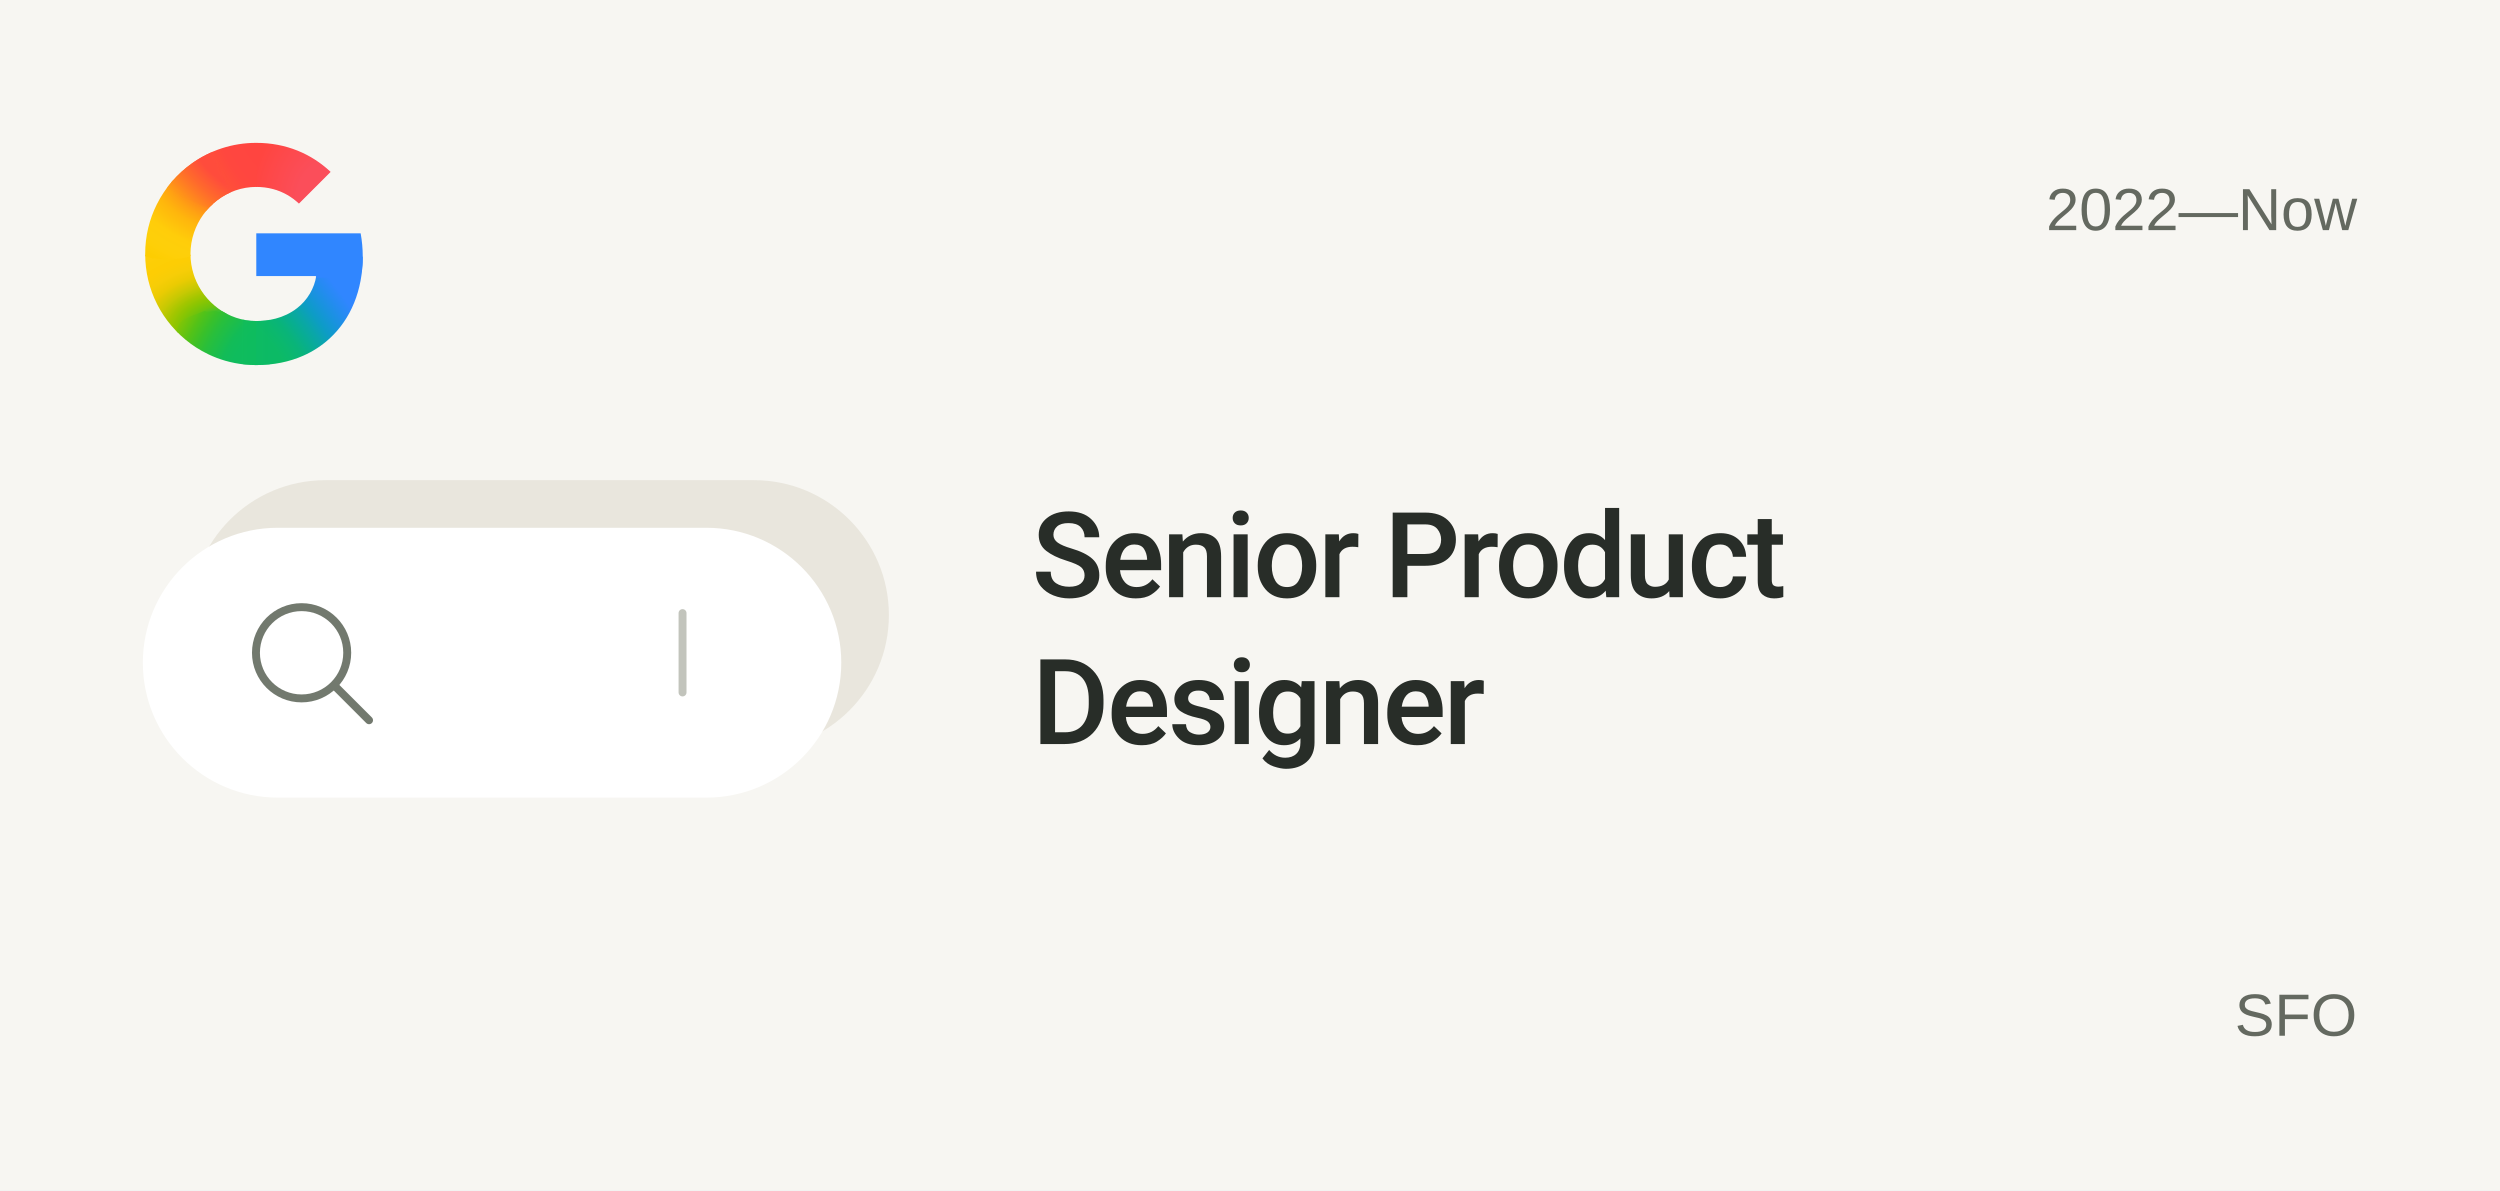
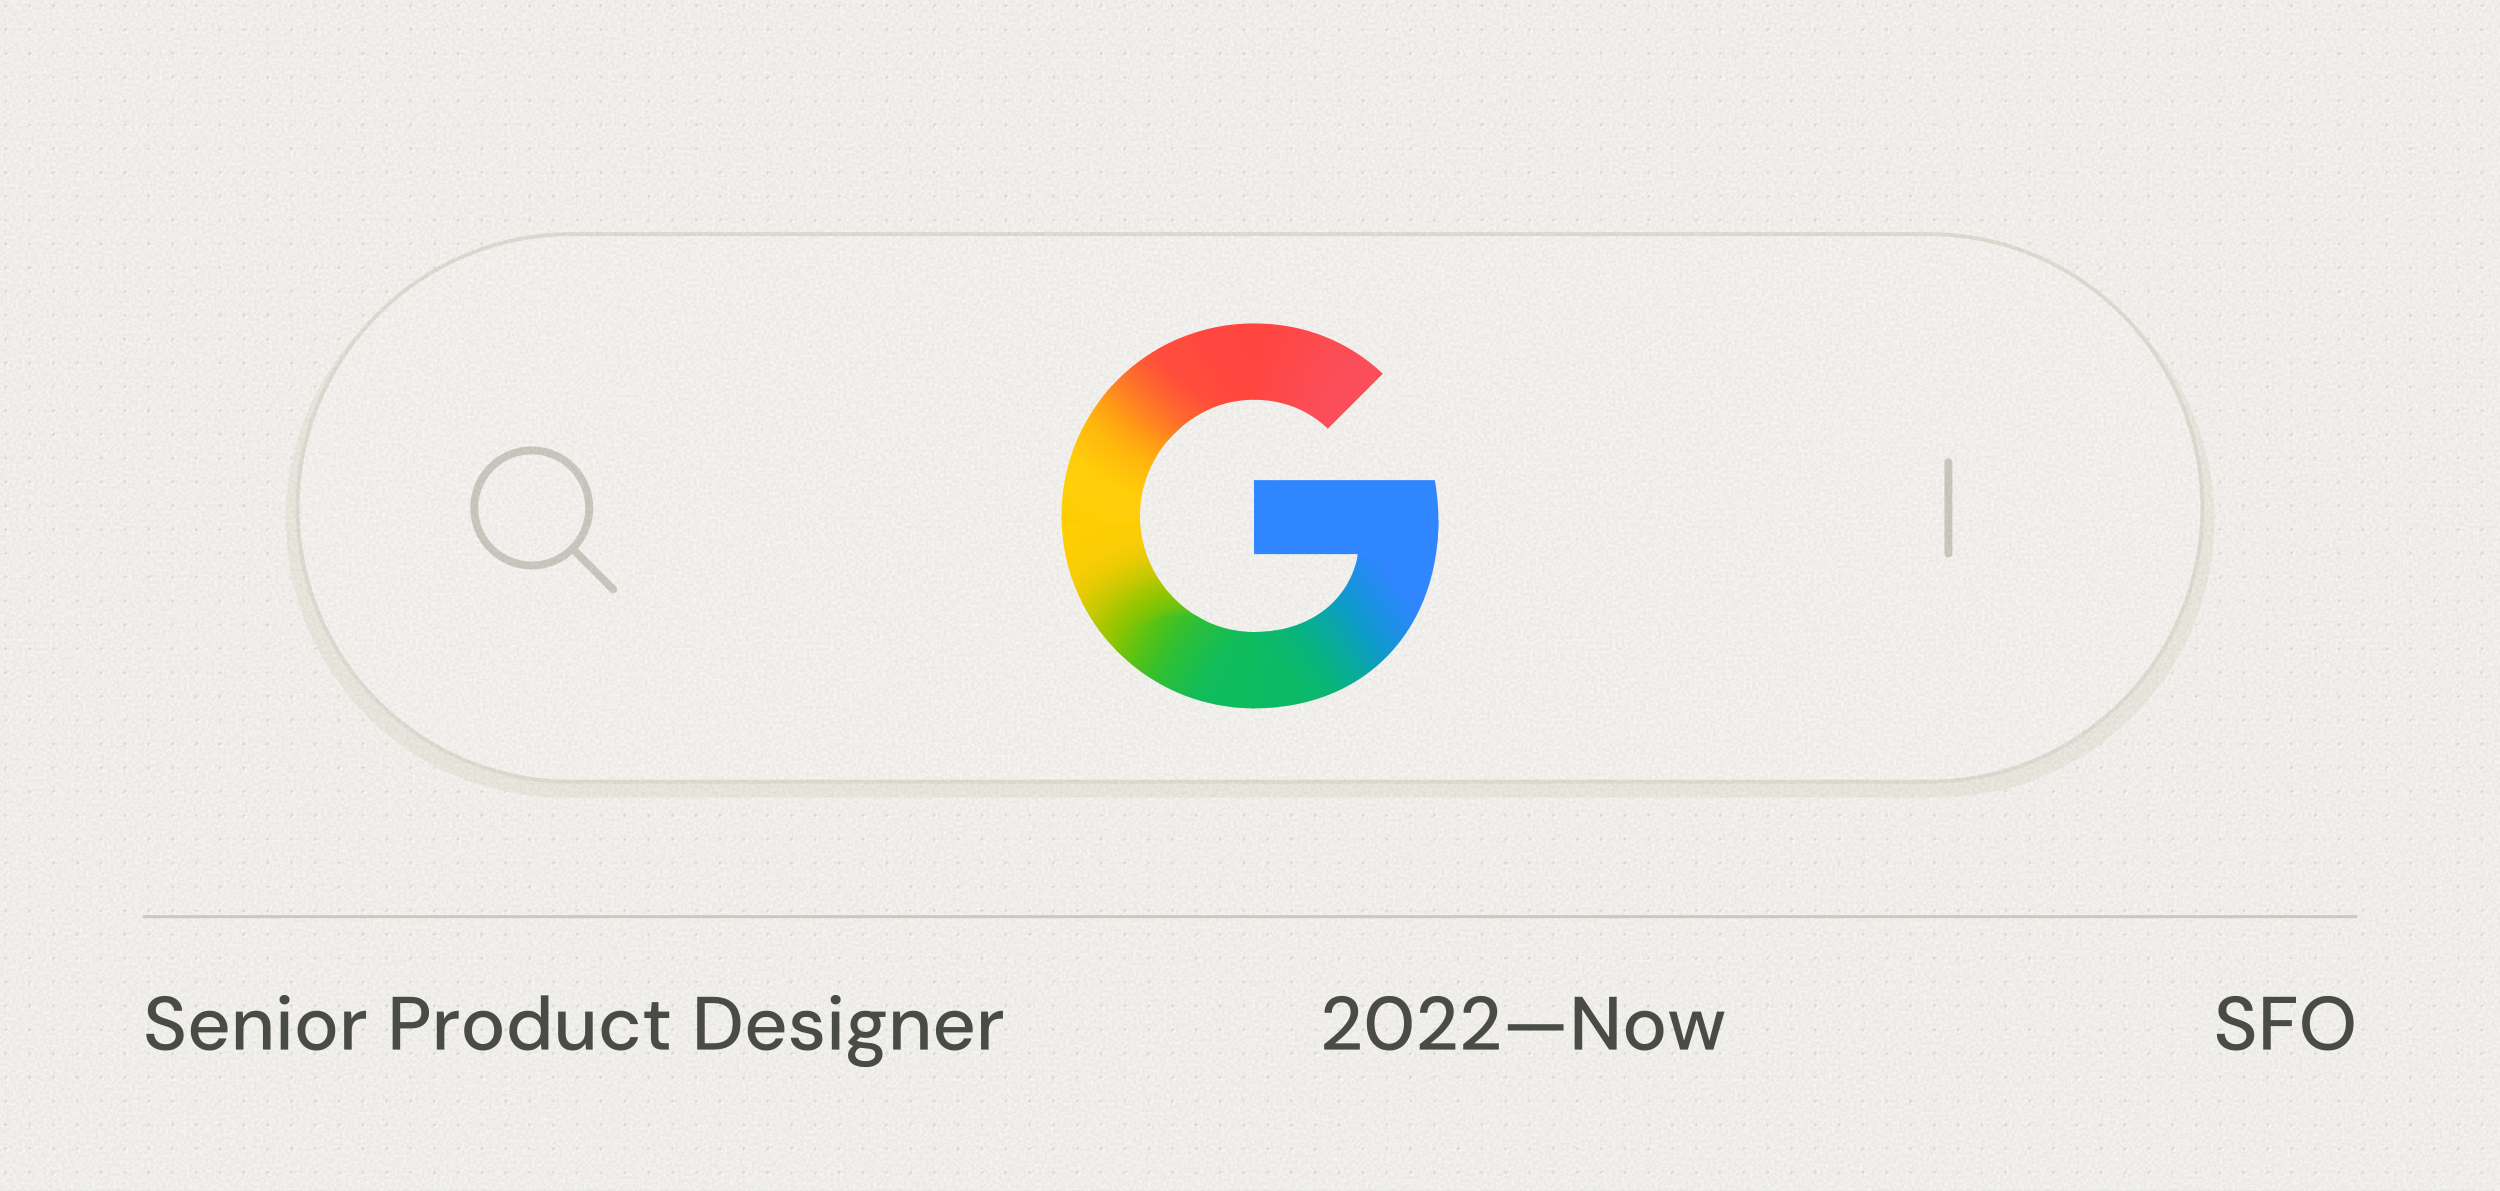
<svg xmlns="http://www.w3.org/2000/svg" xmlns:xlink="http://www.w3.org/1999/xlink" width="1260" height="600" viewBox="0 0 1260 600" role="img" aria-labelledby="title desc">
-   <rect width="1260" height="600" fill="#f7f6f2" />
-   <svg x="72" y="72" width="112" height="112" xml:space="preserve" overflow="hidden" viewBox="0 0 268.152 273.883">
+   <defs>
+     <filter id="search-tooth" x="0" y="0" width="100%" height="100%" color-interpolation-filters="sRGB">
+       <feTurbulence type="fractalNoise" baseFrequency=".65" numOctaves="3" seed="7" stitchTiles="stitch" />
+       <feColorMatrix type="matrix" values="0 0 0 0 0   0 0 0 0 0   0 0 0 0 0   0 0 0 .09 0" />
+     </filter>
+     <pattern id="emboss-dots" width="12" height="12" patternUnits="userSpaceOnUse">
+       <circle cx="3" cy="3" r=".8" fill="#746f62" opacity=".16" />
+       <circle cx="3.8" cy="3.8" r=".8" fill="#fff" opacity=".8" />
+     </pattern>
+   </defs>
+   <rect width="1260" height="600" fill="#faf9f5" />
+   <rect width="1260" height="600" fill="url(#emboss-dots)" />
+   <rect x="144" y="122" width="972" height="280" rx="140" fill="#f1eee6" />
+   <rect x="150" y="118" width="960" height="276" rx="138" fill="#fbfaf7" stroke="#e5e2d9" stroke-width="2" />
+   <circle cx="268" cy="256" r="29" fill="none" stroke="#d0cec5" stroke-width="4" />
+   <path d="m290 278 19 19M982 233v46" stroke="#d0cec5" stroke-width="4" stroke-linecap="round" />
+   <rect width="1260" height="600" filter="url(#search-tooth)" />
+   <svg x="535" y="163" width="190" height="194" xml:space="preserve" overflow="hidden" viewBox="0 0 268.152 273.883">
    <defs>
      <linearGradient id="a">
        <stop offset="0" stop-color="#0fbc5c" />
        <stop offset="1" stop-color="#0cba65" />
      </linearGradient>
      <linearGradient id="g">
        <stop offset=".231" stop-color="#0fbc5f" />
        <stop offset=".312" stop-color="#0fbc5f" />
        <stop offset=".366" stop-color="#0fbc5e" />
        <stop offset=".458" stop-color="#0fbc5d" />
        <stop offset=".54" stop-color="#12bc58" />
        <stop offset=".699" stop-color="#28bf3c" />
        <stop offset=".771" stop-color="#38c02b" />
        <stop offset=".861" stop-color="#52c218" />
        <stop offset=".915" stop-color="#67c30f" />
        <stop offset="1" stop-color="#86c504" />
      </linearGradient>
      <linearGradient id="h">
        <stop offset=".142" stop-color="#1abd4d" />
        <stop offset=".248" stop-color="#6ec30d" />
        <stop offset=".312" stop-color="#8ac502" />
        <stop offset=".366" stop-color="#a2c600" />
        <stop offset=".446" stop-color="#c8c903" />
        <stop offset=".54" stop-color="#ebcb03" />
        <stop offset=".616" stop-color="#f7cd07" />
        <stop offset=".699" stop-color="#fdcd04" />
        <stop offset=".771" stop-color="#fdce05" />
        <stop offset=".861" stop-color="#ffce0a" />
      </linearGradient>
      <linearGradient id="f">
        <stop offset=".316" stop-color="#ff4c3c" />
        <stop offset=".604" stop-color="#ff692c" />
        <stop offset=".727" stop-color="#ff7825" />
        <stop offset=".885" stop-color="#ff8d1b" />
        <stop offset="1" stop-color="#ff9f13" />
      </linearGradient>
      <linearGradient id="b">
        <stop offset=".231" stop-color="#ff4541" />
        <stop offset=".312" stop-color="#ff4540" />
        <stop offset=".458" stop-color="#ff4640" />
        <stop offset=".54" stop-color="#ff473f" />
        <stop offset=".699" stop-color="#ff5138" />
        <stop offset=".771" stop-color="#ff5b33" />
        <stop offset=".861" stop-color="#ff6c29" />
        <stop offset="1" stop-color="#ff8c18" />
      </linearGradient>
      <linearGradient id="d">
        <stop offset=".408" stop-color="#fb4e5a" />
        <stop offset="1" stop-color="#ff4540" />
      </linearGradient>
      <linearGradient id="c">
        <stop offset=".132" stop-color="#0cba65" />
        <stop offset=".21" stop-color="#0bb86d" />
        <stop offset=".297" stop-color="#09b479" />
        <stop offset=".396" stop-color="#08ad93" />
        <stop offset=".477" stop-color="#0aa6a9" />
        <stop offset=".568" stop-color="#0d9cc6" />
        <stop offset=".667" stop-color="#1893dd" />
        <stop offset=".769" stop-color="#258bf1" />
        <stop offset=".859" stop-color="#3086ff" />
      </linearGradient>
      <linearGradient id="e">
        <stop offset=".366" stop-color="#ff4e3a" />
        <stop offset=".458" stop-color="#ff8a1b" />
        <stop offset=".54" stop-color="#ffa312" />
        <stop offset=".616" stop-color="#ffb60c" />
        <stop offset=".771" stop-color="#ffcd0a" />
        <stop offset=".861" stop-color="#fecf0a" />
        <stop offset=".915" stop-color="#fecf08" />
        <stop offset="1" stop-color="#fdcd01" />
      </linearGradient>
      <linearGradient xlink:href="#a" id="s" x1="219.7" x2="254.467" y1="329.535" y2="329.535" gradientUnits="userSpaceOnUse" />
      <radialGradient xlink:href="#b" id="m" cx="109.627" cy="135.862" r="71.46" fx="109.627" fy="135.862" gradientTransform="matrix(-1.93688 1.043 1.45573 2.55542 290.525 -400.634)" gradientUnits="userSpaceOnUse" />
      <radialGradient xlink:href="#c" id="n" cx="45.259" cy="279.274" r="71.46" fx="45.259" fy="279.274" gradientTransform="matrix(-3.5126 -4.45809 -1.69255 1.26062 870.8 191.554)" gradientUnits="userSpaceOnUse" />
      <radialGradient xlink:href="#d" id="l" cx="304.017" cy="118.009" r="47.854" fx="304.017" fy="118.009" gradientTransform="matrix(2.06435 0 0 2.59204 -297.679 -151.747)" gradientUnits="userSpaceOnUse" />
      <radialGradient xlink:href="#e" id="o" cx="181.001" cy="177.201" r="71.46" fx="181.001" fy="177.201" gradientTransform="matrix(-.24858 2.08314 2.96249 .33417 -255.146 -331.164)" gradientUnits="userSpaceOnUse" />
      <radialGradient xlink:href="#f" id="p" cx="207.673" cy="108.097" r="41.102" fx="207.673" fy="108.097" gradientTransform="matrix(-1.2492 1.34326 -3.89684 -3.4257 880.501 194.905)" gradientUnits="userSpaceOnUse" />
      <radialGradient xlink:href="#g" id="r" cx="109.627" cy="135.862" r="71.46" fx="109.627" fy="135.862" gradientTransform="matrix(-1.93688 -1.043 1.45573 -2.55542 290.525 838.683)" gradientUnits="userSpaceOnUse" />
      <radialGradient xlink:href="#h" id="j" cx="154.87" cy="145.969" r="71.46" fx="154.87" fy="145.969" gradientTransform="matrix(-.0814 -1.93722 2.92674 -.11625 -215.135 632.86)" gradientUnits="userSpaceOnUse" />
      <filter id="q" width="1.097" height="1.116" x="-.048" y="-.058" color-interpolation-filters="sRGB">
        <feGaussianBlur stdDeviation="1.701" />
      </filter>
      <filter id="k" width="1.033" height="1.02" x="-.017" y="-.01" color-interpolation-filters="sRGB">
        <feGaussianBlur stdDeviation=".242" />
      </filter>
      <clipPath id="i" clipPathUnits="userSpaceOnUse">
        <path d="M371.378 193.24H237.083v53.438h77.167c-1.241 7.563-4.026 15.003-8.105 21.786-4.674 7.773-10.451 13.69-16.373 18.196-17.74 13.498-38.42 16.258-52.783 16.258-36.283 0-67.283-23.286-79.285-54.928-.484-1.149-.805-2.335-1.197-3.507a81.115 81.115 0 0 1-4.101-25.448c0-9.226 1.569-18.057 4.43-26.398 11.285-32.897 42.985-57.467 80.179-57.467 7.481 0 14.685.884 21.517 2.648a77.668 77.668 0 0 1 33.425 18.25l40.834-39.712c-24.839-22.616-57.219-36.32-95.844-36.32-30.878 0-59.386 9.553-82.748 25.7-18.945 13.093-34.483 30.625-44.97 50.985-9.753 18.879-15.094 39.8-15.094 62.294 0 22.495 5.35 43.633 15.103 62.337v.126c10.302 19.857 25.368 36.954 43.678 49.988 15.997 11.386 44.68 26.551 84.031 26.551 22.63 0 42.687-4.051 60.375-11.644 12.76-5.478 24.065-12.622 34.301-21.804 13.525-12.132 24.117-27.139 31.347-44.404 7.23-17.265 11.097-36.79 11.097-57.957 0-9.858-.998-19.87-2.689-28.968Z" />
      </clipPath>
    </defs>
    <g clip-path="url(#i)" transform="matrix(.95792 0 0 .98525 -90.174 -78.856)">
      <path fill="url(#j)" d="M92.076 219.958c.148 22.14 6.501 44.983 16.117 63.424v.127c6.949 13.392 16.445 23.97 27.26 34.452l65.327-23.67c-12.36-6.235-14.246-10.055-23.105-17.026-9.054-9.066-15.802-19.473-20.004-31.677h-.17l.17-.127c-2.765-8.058-3.037-16.613-3.14-25.503Z" filter="url(#k)" />
      <path fill="url(#l)" d="M237.083 79.025c-6.456 22.526-3.988 44.421 0 57.161 7.457.006 14.64.888 21.45 2.647a77.662 77.662 0 0 1 33.424 18.25l41.88-40.726c-24.81-22.59-54.667-37.297-96.754-37.332Z" filter="url(#k)" />
      <path fill="url(#m)" d="M236.943 78.847c-31.67 0-60.91 9.798-84.871 26.359a145.533 145.533 0 0 0-24.332 21.15c-1.904 17.744 14.257 39.551 46.262 39.37 15.528-17.936 38.495-29.542 64.056-29.542l.07.002-1.044-57.335c-.048 0-.093-.004-.14-.004Z" filter="url(#k)" />
      <path fill="url(#n)" d="m341.475 226.379-28.268 19.285c-1.24 7.562-4.028 15.002-8.107 21.786-4.674 7.772-10.45 13.69-16.373 18.196-17.702 13.47-38.328 16.244-52.687 16.255-14.842 25.102-17.444 37.675 1.043 57.934 22.877-.016 43.157-4.117 61.046-11.796 12.931-5.551 24.388-12.792 34.761-22.097 13.706-12.295 24.442-27.503 31.769-45 7.327-17.497 11.245-37.282 11.245-58.734Z" filter="url(#k)" />
      <path fill="#3086ff" d="M234.996 191.21v57.498h136.006c1.196-7.874 5.152-18.064 5.152-26.5 0-9.858-.996-21.899-2.687-30.998Z" filter="url(#k)" />
      <path fill="url(#o)" d="M128.39 124.327c-8.394 9.119-15.564 19.326-21.249 30.364-9.753 18.879-15.094 41.83-15.094 64.324 0 .317.026.627.029.944 4.32 8.224 59.666 6.649 62.456 0-.004-.31-.039-.613-.039-.924 0-9.226 1.57-16.026 4.43-24.367 3.53-10.289 9.056-19.763 16.123-27.926 1.602-2.031 5.875-6.397 7.121-9.016.475-.997-.862-1.557-.937-1.908-.083-.393-1.876-.077-2.277-.37-1.275-.929-3.8-1.414-5.334-1.845-3.277-.921-8.708-2.953-11.725-5.06-9.536-6.658-24.417-14.612-33.505-24.216Z" filter="url(#k)" />
      <path fill="url(#p)" d="M162.099 155.857c22.112 13.301 28.471-6.714 43.173-12.977l-25.574-52.664a144.74 144.74 0 0 0-26.543 14.504c-12.316 8.512-23.192 18.9-32.176 30.72Z" filter="url(#q)" />
      <path fill="url(#r)" d="M171.099 290.222c-29.683 10.641-34.33 11.023-37.062 29.29a144.806 144.806 0 0 0 16.792 13.984c15.996 11.386 46.766 26.551 86.118 26.551.046 0 .09-.004.137-.004v-59.157l-.094.002c-14.736 0-26.512-3.843-38.585-10.527-2.977-1.648-8.378 2.777-11.123.799-3.786-2.729-12.9 2.35-16.183-.938Z" filter="url(#k)" />
      <path fill="url(#s)" d="M219.7 299.023v59.996c5.506.64 11.236 1.028 17.247 1.028 6.026 0 11.855-.307 17.52-.872v-59.748a105.119 105.119 0 0 1-17.477 1.461c-5.932 0-11.7-.686-17.29-1.865Z" filter="url(#k)" opacity=".5" />
    </g>
  </svg>
-   <text x="1188" y="116" text-anchor="end" fill="#646960" font-family="Arial, Helvetica, sans-serif" font-size="30">2022—Now</text>
-   <rect x="96" y="242" width="352" height="136" rx="68" fill="#e9e6dd" />
-   <rect x="72" y="266" width="352" height="136" rx="68" fill="#fff" />
-   <g fill="none" stroke="#72796e" stroke-width="4" stroke-linecap="round">
-     <circle cx="152" cy="329" r="23" />
-     <path d="m169 346 17 17" />
+   <path d="M72 462H1188" stroke="#cbc8bf" stroke-width="1.5" />
+   <g aria-label="Senior Product Designer" data-typeface="DM Sans Medium" data-type-size="38">
+     <path fill="#494c45" d="M83.48 529.46Q80.55 529.46 78.35 528.41Q76.14 527.37 74.93 525.47Q73.71 523.57 73.71 521.02H77.7Q77.74 522.46 78.4 523.66Q79.07 524.86 80.34 525.56Q81.61 526.26 83.48 526.26Q85.07 526.26 86.23 525.73Q87.39 525.2 88.0 524.27Q88.61 523.34 88.61 522.12Q88.61 520.72 87.96 519.8Q87.31 518.89 86.23 518.3Q85.15 517.71 83.72 517.26Q82.3 516.8 80.74 516.27Q77.59 515.24 76.05 513.61Q74.51 511.98 74.51 509.35Q74.51 507.11 75.57 505.46Q76.64 503.81 78.56 502.88Q80.47 501.94 83.1 501.94Q85.68 501.94 87.62 502.89Q89.56 503.84 90.66 505.52Q91.76 507.19 91.76 509.43H87.73Q87.73 508.4 87.2 507.42Q86.67 506.43 85.6 505.8Q84.54 505.17 82.98 505.17Q81.69 505.14 80.66 505.59Q79.64 506.05 79.07 506.92Q78.5 507.8 78.5 509.01Q78.5 510.23 79.01 510.97Q79.52 511.71 80.51 512.24Q81.5 512.77 82.83 513.19L85.72 514.18Q87.69 514.83 89.23 515.76Q90.77 516.69 91.66 518.15Q92.56 519.61 92.56 521.89Q92.56 523.87 91.53 525.58Q90.51 527.29 88.49 528.37Q86.48 529.46 83.48 529.46ZM105.55 529.46Q102.82 529.46 100.69 528.2Q98.56 526.95 97.36 524.71Q96.17 522.46 96.17 519.5Q96.17 516.46 97.36 514.2Q98.56 511.94 100.69 510.66Q102.82 509.39 105.63 509.39Q108.44 509.39 110.46 510.65Q112.47 511.9 113.57 513.97Q114.67 516.04 114.67 518.55Q114.67 518.93 114.66 519.37Q114.64 519.8 114.6 520.34H99.89Q100.01 522.08 100.69 523.34Q101.45 524.82 102.74 525.56Q104.03 526.3 105.55 526.3Q107.38 526.3 108.56 525.5Q109.73 524.71 110.3 523.34H114.1Q113.61 525.09 112.43 526.47Q111.25 527.86 109.52 528.66Q107.8 529.46 105.55 529.46ZM99.97 517.64H110.87Q110.76 515.24 109.28 513.89Q107.8 512.55 105.59 512.55Q104.03 512.55 102.74 513.25Q101.45 513.95 100.69 515.28Q100.12 516.27 99.97 517.64ZM118.89 529.0V509.85H122.31L122.54 513.12Q123.45 511.41 125.12 510.4Q126.8 509.39 128.96 509.39Q131.24 509.39 132.88 510.3Q134.51 511.22 135.42 513.06Q136.33 514.9 136.33 517.68V529.0H132.53V518.06Q132.53 515.4 131.36 514.03Q130.18 512.66 127.94 512.66Q126.45 512.66 125.28 513.36Q124.1 514.07 123.39 515.43Q122.69 516.8 122.69 518.78V529.0ZM141.46 529.0V509.85H145.26V529.0ZM143.4 506.24Q142.3 506.24 141.6 505.55Q140.89 504.87 140.89 503.81Q140.89 502.78 141.6 502.12Q142.3 501.45 143.4 501.45Q144.47 501.45 145.19 502.12Q145.91 502.78 145.91 503.81Q145.91 504.87 145.19 505.55Q144.47 506.24 143.4 506.24ZM159.44 529.46Q156.74 529.46 154.59 528.2Q152.45 526.95 151.21 524.69Q149.98 522.43 149.98 519.46Q149.98 516.42 151.23 514.16Q152.48 511.9 154.65 510.65Q156.82 509.39 159.51 509.39Q162.25 509.39 164.38 510.65Q166.51 511.9 167.74 514.14Q168.98 516.38 168.98 519.42Q168.98 522.46 167.74 524.71Q166.51 526.95 164.34 528.2Q162.17 529.46 159.44 529.46ZM159.44 526.19Q161.0 526.19 162.27 525.43Q163.54 524.67 164.32 523.17Q165.1 521.67 165.1 519.42Q165.1 517.18 164.34 515.68Q163.58 514.18 162.31 513.42Q161.03 512.66 159.51 512.66Q157.99 512.66 156.7 513.42Q155.41 514.18 154.63 515.68Q153.85 517.18 153.85 519.42Q153.85 521.67 154.63 523.17Q155.41 524.67 156.68 525.43Q157.96 526.19 159.44 526.19ZM173.46 529.0V509.85H176.88L177.22 513.46Q177.87 512.17 178.89 511.27Q179.92 510.38 181.31 509.89Q182.69 509.39 184.48 509.39V513.42H183.11Q181.93 513.42 180.87 513.7Q179.81 513.99 178.99 514.67Q178.17 515.36 177.72 516.54Q177.26 517.71 177.26 519.46V529.0ZM197.89 529.0V502.4H206.98Q210.17 502.4 212.22 503.46Q214.27 504.53 215.26 506.31Q216.25 508.1 216.25 510.38Q216.25 512.55 215.28 514.35Q214.31 516.16 212.26 517.24Q210.21 518.32 206.98 518.32H201.69V529.0ZM201.69 515.17H206.82Q209.83 515.17 211.1 513.86Q212.37 512.55 212.37 510.38Q212.37 508.06 211.1 506.81Q209.83 505.55 206.82 505.55H201.69ZM220.16 529.0V509.85H223.58L223.92 513.46Q224.57 512.17 225.6 511.27Q226.62 510.38 228.01 509.89Q229.4 509.39 231.18 509.39V513.42H229.81Q228.64 513.42 227.57 513.7Q226.51 513.99 225.69 514.67Q224.87 515.36 224.42 516.54Q223.96 517.71 223.96 519.46V529.0ZM243.42 529.46Q240.72 529.46 238.57 528.2Q236.43 526.95 235.19 524.69Q233.96 522.43 233.96 519.46Q233.96 516.42 235.21 514.16Q236.46 511.9 238.63 510.65Q240.8 509.39 243.49 509.39Q246.23 509.39 248.36 510.65Q250.49 511.9 251.72 514.14Q252.96 516.38 252.96 519.42Q252.96 522.46 251.72 524.71Q250.49 526.95 248.32 528.2Q246.15 529.46 243.42 529.46ZM243.42 526.19Q244.98 526.19 246.25 525.43Q247.52 524.67 248.3 523.17Q249.08 521.67 249.08 519.42Q249.08 517.18 248.32 515.68Q247.56 514.18 246.29 513.42Q245.01 512.66 243.49 512.66Q241.97 512.66 240.68 513.42Q239.39 514.18 238.61 515.68Q237.83 517.18 237.83 519.42Q237.83 521.67 238.61 523.17Q239.39 524.67 240.66 525.43Q241.94 526.19 243.42 526.19ZM265.95 529.46Q263.22 529.46 261.13 528.14Q259.04 526.83 257.88 524.57Q256.72 522.31 256.72 519.42Q256.72 516.5 257.88 514.26Q259.04 512.01 261.14 510.7Q263.25 509.39 265.99 509.39Q268.23 509.39 269.94 510.28Q271.65 511.18 272.6 512.81V501.64H276.4V529.0H272.98L272.6 526.04Q272.03 526.91 271.12 527.69Q270.21 528.47 268.92 528.96Q267.62 529.46 265.95 529.46ZM266.56 526.15Q268.35 526.15 269.71 525.31Q271.08 524.48 271.82 522.96Q272.56 521.44 272.56 519.42Q272.56 517.41 271.82 515.91Q271.08 514.41 269.71 513.55Q268.35 512.7 266.56 512.7Q264.85 512.7 263.48 513.55Q262.11 514.41 261.35 515.91Q260.59 517.41 260.59 519.42Q260.59 521.44 261.35 522.96Q262.11 524.48 263.48 525.31Q264.85 526.15 266.56 526.15ZM288.64 529.46Q286.4 529.46 284.74 528.54Q283.09 527.63 282.2 525.81Q281.3 523.98 281.3 521.21V509.85H285.1V520.79Q285.1 523.49 286.28 524.86Q287.46 526.23 289.66 526.23Q291.15 526.23 292.34 525.5Q293.54 524.78 294.22 523.41Q294.91 522.05 294.91 520.07V509.85H298.71V529.0H295.33L295.06 525.73Q294.19 527.48 292.51 528.47Q290.84 529.46 288.64 529.46ZM312.77 529.46Q309.99 529.46 307.83 528.18Q305.66 526.91 304.43 524.67Q303.19 522.43 303.19 519.46Q303.19 516.46 304.43 514.2Q305.66 511.94 307.83 510.66Q309.99 509.39 312.77 509.39Q316.26 509.39 318.62 511.22Q320.98 513.04 321.62 516.16H317.67Q317.29 514.48 315.94 513.57Q314.59 512.66 312.73 512.66Q311.21 512.66 309.92 513.44Q308.63 514.22 307.85 515.72Q307.07 517.22 307.07 519.42Q307.07 521.06 307.52 522.33Q307.98 523.6 308.76 524.48Q309.54 525.35 310.56 525.79Q311.59 526.23 312.73 526.23Q313.98 526.23 314.99 525.83Q316.0 525.43 316.7 524.63Q317.4 523.83 317.67 522.73H321.62Q320.98 525.77 318.62 527.61Q316.26 529.46 312.77 529.46ZM333.97 529.0Q332.15 529.0 330.82 528.43Q329.49 527.86 328.77 526.53Q328.04 525.2 328.04 522.92V513.08H324.74V509.85H328.04L328.5 505.06H331.84V509.85H337.28V513.08H331.84V522.96Q331.84 524.59 332.53 525.18Q333.21 525.77 334.88 525.77H337.09V529.0ZM351.38 529.0V502.4H359.55Q364.18 502.4 367.22 504.03Q370.26 505.67 371.73 508.65Q373.19 511.63 373.19 515.74Q373.19 519.84 371.73 522.81Q370.26 525.77 367.24 527.38Q364.22 529.0 359.55 529.0ZM355.18 525.81H359.39Q363.08 525.81 365.25 524.59Q367.41 523.38 368.34 521.12Q369.27 518.85 369.27 515.74Q369.27 512.58 368.34 510.3Q367.41 508.02 365.25 506.81Q363.08 505.59 359.39 505.59H355.18ZM386.22 529.46Q383.49 529.46 381.36 528.2Q379.23 526.95 378.03 524.71Q376.84 522.46 376.84 519.5Q376.84 516.46 378.03 514.2Q379.23 511.94 381.36 510.66Q383.49 509.39 386.3 509.39Q389.11 509.39 391.12 510.65Q393.14 511.9 394.24 513.97Q395.34 516.04 395.34 518.55Q395.34 518.93 395.32 519.37Q395.3 519.8 395.27 520.34H380.56Q380.67 522.08 381.36 523.34Q382.12 524.82 383.41 525.56Q384.7 526.3 386.22 526.3Q388.05 526.3 389.22 525.5Q390.4 524.71 390.97 523.34H394.77Q394.28 525.09 393.1 526.47Q391.92 527.86 390.19 528.66Q388.46 529.46 386.22 529.46ZM380.64 517.64H391.54Q391.43 515.24 389.95 513.89Q388.46 512.55 386.26 512.55Q384.7 512.55 383.41 513.25Q382.12 513.95 381.36 515.28Q380.79 516.27 380.64 517.64ZM406.97 529.46Q404.54 529.46 402.71 528.66Q400.89 527.86 399.83 526.42Q398.76 524.97 398.53 523.03H402.41Q402.6 523.95 403.15 524.71Q403.7 525.47 404.67 525.92Q405.64 526.38 406.97 526.38Q408.22 526.38 409.04 526.02Q409.86 525.66 410.24 525.03Q410.62 524.4 410.62 523.68Q410.62 522.62 410.11 522.07Q409.59 521.51 408.58 521.19Q407.58 520.87 406.17 520.6Q404.84 520.37 403.61 519.98Q402.37 519.58 401.4 518.97Q400.43 518.36 399.86 517.43Q399.29 516.5 399.29 515.13Q399.29 513.5 400.17 512.18Q401.04 510.87 402.66 510.13Q404.27 509.39 406.48 509.39Q409.67 509.39 411.61 510.91Q413.54 512.43 413.89 515.21H410.2Q410.05 513.91 409.06 513.21Q408.07 512.51 406.44 512.51Q404.8 512.51 403.93 513.15Q403.06 513.8 403.06 514.86Q403.06 515.55 403.55 516.08Q404.04 516.61 405.01 516.97Q405.98 517.33 407.39 517.64Q409.4 518.02 411.0 518.59Q412.59 519.16 413.54 520.26Q414.49 521.36 414.49 523.41Q414.53 525.2 413.6 526.57Q412.67 527.94 410.98 528.7Q409.29 529.46 406.97 529.46ZM419.24 529.0V509.85H423.04V529.0ZM421.18 506.24Q420.08 506.24 419.38 505.55Q418.67 504.87 418.67 503.81Q418.67 502.78 419.38 502.12Q420.08 501.45 421.18 501.45Q422.25 501.45 422.97 502.12Q423.69 502.78 423.69 503.81Q423.69 504.87 422.97 505.55Q422.25 506.24 421.18 506.24ZM436.27 537.82Q433.65 537.82 431.63 537.15Q429.62 536.49 428.52 535.12Q427.41 533.75 427.41 531.77Q427.41 530.75 427.87 529.7Q428.33 528.66 429.35 527.71Q429.66 527.44 430.04 527.18Q429.31 526.87 428.82 526.53Q428.1 526.07 427.6 525.58V524.71L430.87 521.32Q430.07 520.64 429.58 519.73Q428.67 518.17 428.67 516.27Q428.67 514.33 429.56 512.79Q430.45 511.25 432.16 510.32Q433.87 509.39 436.27 509.39Q437.94 509.39 439.27 509.85H446.34V512.47L442.84 512.66Q442.88 512.74 442.96 512.77Q443.83 514.33 443.83 516.27Q443.83 518.17 442.94 519.73Q442.04 521.29 440.35 522.2Q438.66 523.11 436.27 523.11Q434.75 523.11 433.53 522.77L431.75 524.36Q431.86 524.44 431.94 524.48Q432.32 524.74 432.96 524.93Q433.61 525.12 434.71 525.28Q435.81 525.43 437.6 525.58Q440.18 525.77 441.76 526.49Q443.34 527.21 444.06 528.43Q444.78 529.65 444.78 531.32Q444.78 532.95 443.89 534.43Q442.99 535.92 441.11 536.87Q439.23 537.82 436.27 537.82ZM433.42 528.05Q432.16 528.66 431.67 529.42Q430.99 530.44 430.99 531.39Q430.99 532.53 431.67 533.29Q432.35 534.05 433.55 534.43Q434.75 534.81 436.27 534.81Q437.75 534.81 438.85 534.4Q439.95 533.98 440.56 533.22Q441.17 532.46 441.17 531.43Q441.17 530.22 440.26 529.4Q439.35 528.58 436.76 528.43Q434.82 528.28 433.42 528.05ZM436.27 520.07Q438.13 520.07 439.23 519.1Q440.33 518.13 440.33 516.27Q440.33 514.41 439.23 513.44Q438.13 512.47 436.27 512.47Q434.41 512.47 433.27 513.44Q432.13 514.41 432.13 516.27Q432.13 518.13 433.27 519.1Q434.41 520.07 436.27 520.07ZM450.14 529.0V509.85H453.56L453.79 513.12Q454.7 511.41 456.37 510.4Q458.04 509.39 460.21 509.39Q462.49 509.39 464.12 510.3Q465.76 511.22 466.67 513.06Q467.58 514.9 467.58 517.68V529.0H463.78V518.06Q463.78 515.4 462.6 514.03Q461.42 512.66 459.18 512.66Q457.7 512.66 456.52 513.36Q455.34 514.07 454.64 515.43Q453.94 516.8 453.94 518.78V529.0ZM481.11 529.46Q478.37 529.46 476.24 528.2Q474.12 526.95 472.92 524.71Q471.72 522.46 471.72 519.5Q471.72 516.46 472.92 514.2Q474.12 511.94 476.24 510.66Q478.37 509.39 481.18 509.39Q484.0 509.39 486.01 510.65Q488.02 511.9 489.13 513.97Q490.23 516.04 490.23 518.55Q490.23 518.93 490.21 519.37Q490.19 519.8 490.15 520.34H475.45Q475.56 522.08 476.24 523.34Q477.0 524.82 478.3 525.56Q479.59 526.3 481.11 526.3Q482.93 526.3 484.11 525.5Q485.29 524.71 485.86 523.34H489.66Q489.16 525.09 487.99 526.47Q486.81 527.86 485.08 528.66Q483.35 529.46 481.11 529.46ZM475.52 517.64H486.43Q486.31 515.24 484.83 513.89Q483.35 512.55 481.15 512.55Q479.59 512.55 478.3 513.25Q477.0 513.95 476.24 515.28Q475.67 516.27 475.52 517.64ZM494.45 529.0V509.85H497.87L498.21 513.46Q498.85 512.17 499.88 511.27Q500.91 510.38 502.29 509.89Q503.68 509.39 505.47 509.39V513.42H504.1Q502.92 513.42 501.86 513.7Q500.79 513.99 499.98 514.67Q499.16 515.36 498.7 516.54Q498.25 517.71 498.25 519.46V529.0Z" />
  </g>
-   <path d="M344 309v40" stroke="#c2c4bc" stroke-width="4" stroke-linecap="round" />
-   <text x="520" y="301" fill="#282d28" font-family="Roboto, Arial, Helvetica, sans-serif" font-size="60" font-weight="500" letter-spacing="-1.4">
-     <tspan x="520">Senior Product </tspan>
-     <tspan x="520" dy="74">Designer</tspan>
-   </text>
-   <text x="1188" y="522" text-anchor="end" fill="#646960" font-family="Arial, Helvetica, sans-serif" font-size="30">SFO</text>
+   <g aria-label="2022—Now" data-typeface="DM Sans Medium" data-type-size="38">
+     <path fill="#494c45" d="M667.38 529.0V526.26Q670.04 524.21 672.44 522.12Q674.83 520.03 676.71 517.96Q678.59 515.89 679.66 513.89Q680.72 511.9 680.72 510.08Q680.72 508.78 680.27 507.68Q679.81 506.58 678.82 505.88Q677.83 505.17 676.12 505.17Q674.49 505.17 673.41 505.9Q672.32 506.62 671.77 507.81Q671.22 509.01 671.22 510.46H667.54Q667.57 507.72 668.71 505.82Q669.85 503.92 671.81 502.93Q673.77 501.94 676.2 501.94Q678.75 501.94 680.61 502.88Q682.47 503.81 683.5 505.57Q684.52 507.34 684.52 509.89Q684.52 511.71 683.8 513.51Q683.08 515.32 681.84 517.03Q680.61 518.74 679.09 520.32Q677.57 521.89 675.95 523.3Q674.34 524.71 672.86 525.85H685.36V529.0ZM700.22 529.46Q696.68 529.46 694.14 527.73Q691.59 526.0 690.22 522.9Q688.85 519.8 688.85 515.7Q688.85 511.6 690.22 508.5Q691.59 505.4 694.14 503.67Q696.68 501.94 700.22 501.94Q703.75 501.94 706.28 503.67Q708.8 505.4 710.15 508.5Q711.5 511.6 711.5 515.7Q711.5 519.8 710.15 522.9Q708.8 526.0 706.28 527.73Q703.75 529.46 700.22 529.46ZM700.22 526.07Q702.34 526.07 704.04 524.82Q705.73 523.57 706.68 521.25Q707.63 518.93 707.63 515.7Q707.63 512.47 706.68 510.15Q705.73 507.83 704.04 506.6Q702.34 505.36 700.22 505.36Q698.05 505.36 696.34 506.6Q694.63 507.83 693.68 510.15Q692.73 512.47 692.73 515.7Q692.73 518.93 693.68 521.25Q694.63 523.57 696.34 524.82Q698.05 526.07 700.22 526.07ZM715.53 529.0V526.26Q718.19 524.21 720.58 522.12Q722.98 520.03 724.86 517.96Q726.74 515.89 727.8 513.89Q728.87 511.9 728.87 510.08Q728.87 508.78 728.41 507.68Q727.96 506.58 726.97 505.88Q725.98 505.17 724.27 505.17Q722.64 505.17 721.55 505.9Q720.47 506.62 719.92 507.81Q719.37 509.01 719.37 510.46H715.68Q715.72 507.72 716.86 505.82Q718.0 503.92 719.96 502.93Q721.91 501.94 724.35 501.94Q726.89 501.94 728.75 502.88Q730.62 503.81 731.64 505.57Q732.67 507.34 732.67 509.89Q732.67 511.71 731.95 513.51Q731.22 515.32 729.99 517.03Q728.75 518.74 727.23 520.32Q725.71 521.89 724.1 523.3Q722.48 524.71 721.0 525.85H733.5V529.0ZM737.46 529.0V526.26Q740.12 524.21 742.51 522.12Q744.9 520.03 746.79 517.96Q748.67 515.89 749.73 513.89Q750.79 511.9 750.79 510.08Q750.79 508.78 750.34 507.68Q749.88 506.58 748.89 505.88Q747.91 505.17 746.2 505.17Q744.56 505.17 743.48 505.9Q742.4 506.62 741.85 507.81Q741.29 509.01 741.29 510.46H737.61Q737.65 507.72 738.79 505.82Q739.93 503.92 741.88 502.93Q743.84 501.94 746.27 501.94Q748.82 501.94 750.68 502.88Q752.54 503.81 753.57 505.57Q754.59 507.34 754.59 509.89Q754.59 511.71 753.87 513.51Q753.15 515.32 751.92 517.03Q750.68 518.74 749.16 520.32Q747.64 521.89 746.03 523.3Q744.41 524.71 742.93 525.85H755.43V529.0ZM759.95 519.39V516.19H788.03V519.39ZM793.62 529.0V502.4H797.42L810.99 522.81V502.4H814.79V529.0H810.99L797.42 508.63V529.0ZM828.88 529.46Q826.19 529.46 824.04 528.2Q821.89 526.95 820.66 524.69Q819.42 522.43 819.42 519.46Q819.42 516.42 820.68 514.16Q821.93 511.9 824.1 510.65Q826.26 509.39 828.96 509.39Q831.7 509.39 833.82 510.65Q835.95 511.9 837.19 514.14Q838.42 516.38 838.42 519.42Q838.42 522.46 837.19 524.71Q835.95 526.95 833.79 528.2Q831.62 529.46 828.88 529.46ZM828.88 526.19Q830.44 526.19 831.72 525.43Q832.99 524.67 833.77 523.17Q834.55 521.67 834.55 519.42Q834.55 517.18 833.79 515.68Q833.03 514.18 831.75 513.42Q830.48 512.66 828.96 512.66Q827.44 512.66 826.15 513.42Q824.86 514.18 824.08 515.68Q823.3 517.18 823.3 519.42Q823.3 521.67 824.08 523.17Q824.86 524.67 826.13 525.43Q827.4 526.19 828.88 526.19ZM846.78 529.0 841.16 509.85H844.92L848.76 524.48L853.01 509.85H857.27L861.53 524.48L865.33 509.85H869.16L863.54 529.0H859.63L855.14 513.69L850.66 529.0Z" />
+   </g>
+   <g aria-label="SFO" data-typeface="DM Sans Medium" data-type-size="38">
+     <path fill="#494c45" d="M1127.05 529.46Q1124.12 529.46 1121.92 528.41Q1119.71 527.37 1118.5 525.47Q1117.28 523.57 1117.28 521.02H1121.27Q1121.31 522.46 1121.98 523.66Q1122.64 524.86 1123.91 525.56Q1125.19 526.26 1127.05 526.26Q1128.64 526.26 1129.8 525.73Q1130.96 525.2 1131.57 524.27Q1132.18 523.34 1132.18 522.12Q1132.18 520.72 1131.53 519.8Q1130.89 518.89 1129.8 518.3Q1128.72 517.71 1127.3 517.26Q1125.87 516.8 1124.31 516.27Q1121.16 515.24 1119.62 513.61Q1118.08 511.98 1118.08 509.35Q1118.08 507.11 1119.14 505.46Q1120.21 503.81 1122.13 502.88Q1124.05 501.94 1126.67 501.94Q1129.25 501.94 1131.19 502.89Q1133.13 503.84 1134.23 505.52Q1135.33 507.19 1135.33 509.43H1131.3Q1131.3 508.4 1130.77 507.42Q1130.24 506.43 1129.18 505.8Q1128.11 505.17 1126.55 505.17Q1125.26 505.14 1124.24 505.59Q1123.21 506.05 1122.64 506.92Q1122.07 507.8 1122.07 509.01Q1122.07 510.23 1122.58 510.97Q1123.1 511.71 1124.08 512.24Q1125.07 512.77 1126.4 513.19L1129.29 514.18Q1131.27 514.83 1132.81 515.76Q1134.34 516.69 1135.24 518.15Q1136.13 519.61 1136.13 521.89Q1136.13 523.87 1135.1 525.58Q1134.08 527.29 1132.06 528.37Q1130.05 529.46 1127.05 529.46ZM1140.65 529.0V502.4H1157.18V505.52H1144.45V514.14H1155.09V517.18H1144.45V529.0ZM1173.22 529.46Q1169.38 529.46 1166.47 527.73Q1163.57 526.0 1161.91 522.9Q1160.26 519.8 1160.26 515.7Q1160.26 511.63 1161.91 508.54Q1163.57 505.44 1166.47 503.69Q1169.38 501.94 1173.22 501.94Q1177.13 501.94 1180.06 503.69Q1182.98 505.44 1184.6 508.54Q1186.21 511.63 1186.21 515.7Q1186.21 519.8 1184.6 522.9Q1182.98 526.0 1180.06 527.73Q1177.13 529.46 1173.22 529.46ZM1173.26 526.07Q1175.99 526.07 1178.04 524.82Q1180.1 523.57 1181.22 521.25Q1182.34 518.93 1182.34 515.7Q1182.34 512.47 1181.22 510.15Q1180.1 507.83 1178.04 506.6Q1175.99 505.36 1173.26 505.36Q1170.52 505.36 1168.47 506.6Q1166.42 507.83 1165.28 510.15Q1164.14 512.47 1164.14 515.7Q1164.14 518.93 1165.28 521.25Q1166.42 523.57 1168.47 524.82Q1170.52 526.07 1173.26 526.07Z" />
+   </g>
</svg>
